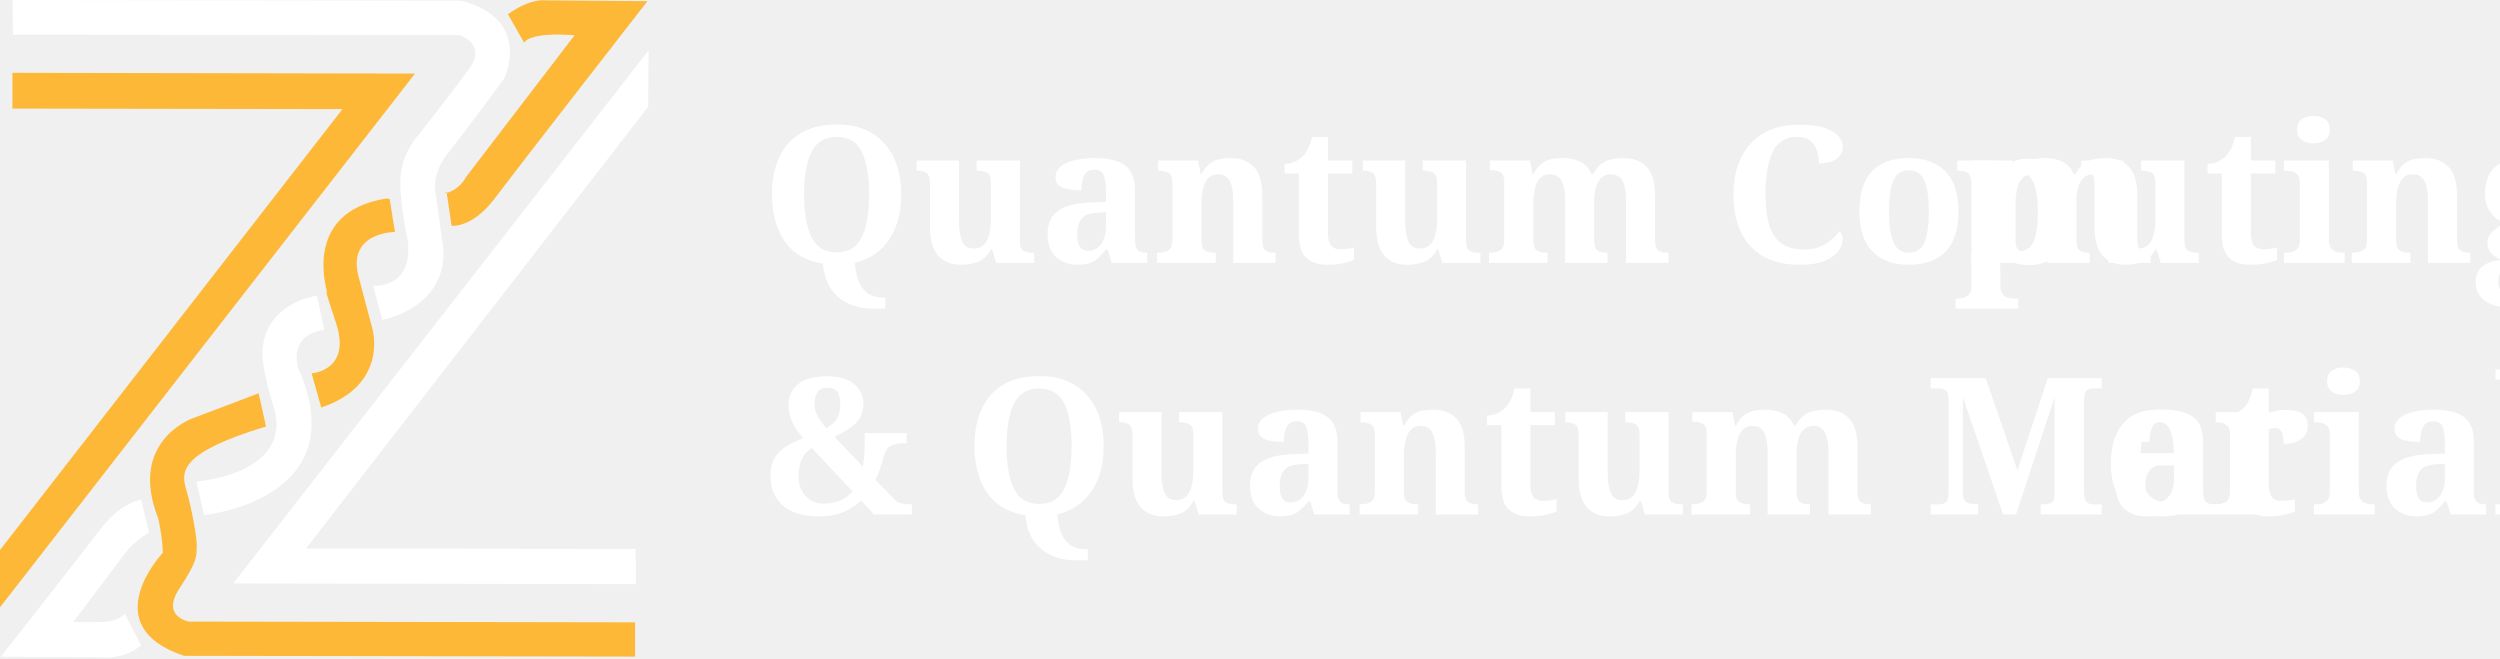
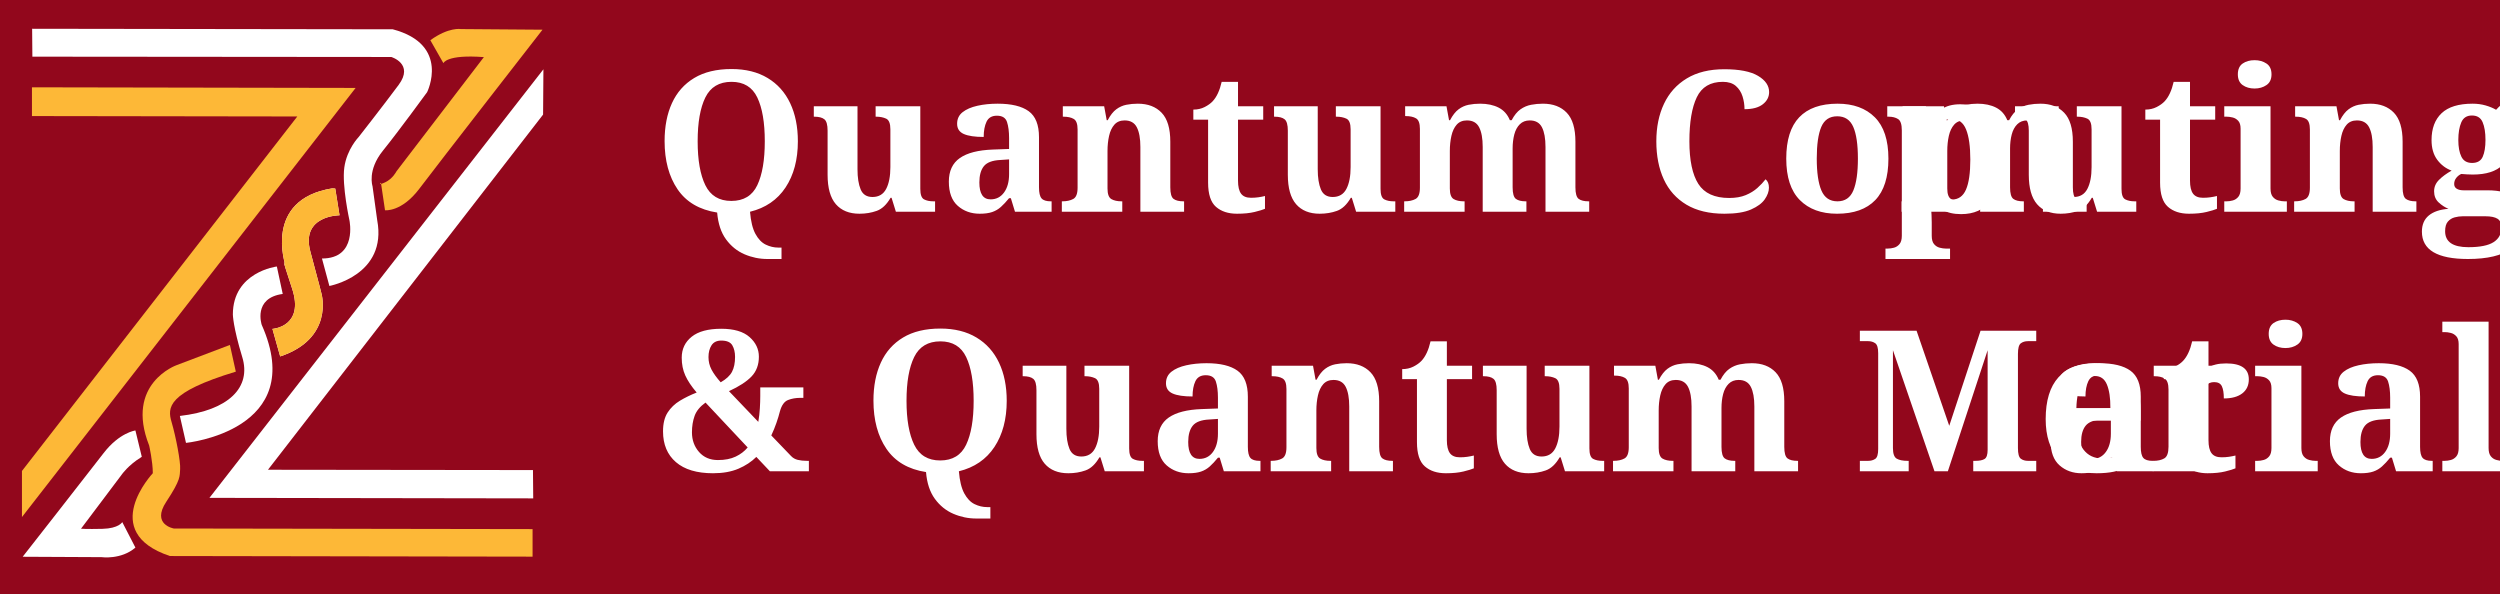
- <svg xmlns="http://www.w3.org/2000/svg" width="100%" height="100%" viewBox="0 0 2620 690" version="1.1" xml:space="preserve" style="fill-rule:evenodd;clip-rule:evenodd;stroke-linejoin:round;stroke-miterlimit:2;">
-   <g transform="matrix(1,0,0,1,-327.911,-131.501)">
-     <g transform="matrix(0.881081,0,0,0.881081,183.968,-223.251)">
+ <svg xmlns="http://www.w3.org/2000/svg" width="100%" height="100%" viewBox="0 0 2540 603" version="1.1" xml:space="preserve" style="fill-rule:evenodd;clip-rule:evenodd;stroke-linejoin:round;stroke-miterlimit:2;">
+   <g transform="matrix(1,0,0,1,-461.735,-191.823)">
+     <g transform="matrix(0.978236,0,0,0.975904,26.0503,1.71987)">
+       <rect x="445.378" y="194.797" width="2596.3" height="617.105" style="fill:white;" />
+     </g>
+     <g transform="matrix(4.16667,0,0,4.16667,-302.531,-1388.99)">
+       <rect x="72.562" y="321.774" width="940.016" height="983.481" style="fill:rgb(146,7,28);" />
+     </g>
+     <g transform="matrix(0.686734,0,0,0.686734,371.854,-55.4511)">
      <g>
        <g transform="matrix(1,0,0,1,-860.431,25.8993)">
          <path d="M1039.21,418.005L1570.22,418.479C1570.22,418.479 1604.21,428.614 1581.1,459.76C1557.98,490.907 1521.88,536.948 1521.88,536.948C1521.88,536.948 1504.42,554.87 1500.72,581.907C1497.01,608.943 1508.29,660.081 1508.29,660.081C1508.29,660.081 1520.49,716.626 1467.65,716.626L1478.62,757.259C1478.62,757.259 1564.68,741.346 1549.38,659.927L1542.43,609.561C1542.43,609.561 1534.4,586.078 1557.88,557.033C1581.36,527.988 1623.23,470.516 1623.23,470.516C1623.23,470.516 1658.15,400.22 1572.4,377.509L1038.85,376.733L1039.21,418.005Z" style="fill:white;" />
        </g>
        <g transform="matrix(1,0,0,1,-860.431,25.8993)">
          <path d="M1795.28,436.693L1301.17,1070.74L1780.19,1071.5L1779.82,1029.63L1387.77,1029.15L1794.79,503.709L1795.28,436.693Z" style="fill:white;" />
        </g>
        <g transform="matrix(1,0,0,1,-860.431,25.8993)">
          <path d="M1400.9,728.438C1400.9,728.438 1335.82,736.356 1335.82,799.505C1335.82,799.505 1336.01,817.659 1349.72,862.462C1363.43,907.266 1329.83,941.188 1257.41,949.559L1266.49,989.408C1266.49,989.408 1448.18,971.409 1378.5,814.711C1378.5,814.711 1365.24,775.092 1409.6,769.057L1400.9,728.438Z" style="fill:white;" />
        </g>
        <g transform="matrix(1,0,0,1,-860.431,25.8993)">
          <path d="M1201.08,1009.94L1191.65,971.044C1191.65,971.044 1168.08,973.99 1144.5,1004.64C1120.93,1035.28 1024.86,1157.87 1024.86,1157.87L1141.55,1158.46C1141.55,1158.46 1170.43,1162.58 1191.65,1144.31L1172.2,1106.6C1172.2,1106.6 1167.17,1115.99 1142.84,1116.57C1118.5,1117.15 1111.16,1116.38 1111.16,1116.38L1171.61,1036.04C1171.61,1036.04 1181.08,1022.4 1199.87,1010.82L1201.08,1009.94Z" style="fill:white;" />
        </g>
      </g>
      <g transform="matrix(1,0,0,1,-860.431,25.8993)">
        <path d="M1487.31,613.162L1493.64,652.691C1493.64,652.691 1436.01,652.691 1450.49,706.402C1464.98,760.113 1467.09,769.166 1467.09,769.166C1467.09,769.166 1485.5,834.947 1405.83,861.501L1394.37,820.765C1394.37,820.765 1442.35,817.747 1423.34,760.717C1404.33,703.686 1413.68,726.921 1413.68,726.921C1413.68,726.921 1380.18,629.456 1482.78,612.86L1487.31,613.162Z" style="fill:white;" />
      </g>
      <g>
        <g transform="matrix(1,0,0,1,-860.431,25.8993)">
          <path d="M1487.31,613.162L1493.64,652.691C1493.64,652.691 1436.01,652.691 1450.49,706.402C1464.98,760.113 1467.09,769.166 1467.09,769.166C1467.09,769.166 1485.5,834.947 1405.83,861.501L1394.37,820.765C1394.37,820.765 1442.35,817.747 1423.34,760.717C1404.33,703.686 1413.68,726.921 1413.68,726.921C1413.68,726.921 1380.18,629.456 1482.78,612.86L1487.31,613.162Z" style="fill:rgb(253,184,55);" />
        </g>
        <g transform="matrix(1,0,0,1,-860.431,25.8993)">
          <path d="M1038.59,505.889L1431.16,506.493L1023.8,1030.93L1023.8,1099.13L1517.46,464.248L1038.59,463.343L1038.59,505.889Z" style="fill:rgb(253,184,55);" />
        </g>
        <g transform="matrix(1,0,0,1,-860.431,25.8993)">
          <path d="M1331.45,844.494L1252.69,874.367C1252.69,874.367 1175.75,901.524 1211.96,993.256C1211.96,993.256 1217.39,1016.79 1217.39,1034.29C1217.39,1034.29 1135.61,1121.2 1242.73,1156.8L1779.24,1157.71L1779.24,1116.97L1248.47,1116.07C1248.47,1116.07 1214.97,1110.33 1237.3,1076.54C1259.63,1042.74 1256.92,1038.52 1257.82,1028.26C1258.73,1018 1251.49,979.979 1245.15,958.555C1238.81,937.131 1238.51,914.801 1340.2,884.023L1331.45,844.494Z" style="fill:rgb(253,184,55);" />
        </g>
        <g transform="matrix(1,0,0,1,-860.431,25.8993)">
          <path d="M1554.9,604.526L1560.93,645.262C1560.93,645.262 1585.45,648.279 1611.85,613.201C1638.26,578.123 1793.94,378.12 1793.94,378.12L1673.24,377.177C1673.24,377.177 1655.32,373.877 1627.98,393.679L1647.31,427.626C1647.31,427.626 1651.55,414.424 1707.19,418.668L1578,587.458C1578,587.458 1572.34,598.774 1561.03,603.96C1549.71,609.146 1554.9,604.526 1554.9,604.526Z" style="fill:rgb(253,184,55);" />
        </g>
      </g>
    </g>
    <g transform="matrix(1,0,0,1,-1044.84,-455.579)">
      <text x="2170.8px" y="862.546px" style="font-family:'GoudyOldStyleT-Bold', 'Goudy Old Style', serif;font-weight:700;font-stretch:semi-expanded;font-size:200px;fill:white;">Quantum Com<tspan x="3419.62px 3525.58px " y="862.546px 862.546px ">pu</tspan>ting</text>
      <text x="2170.8px" y="1126.22px" style="font-family:'GoudyOldStyleT-Bold', 'Goudy Old Style', serif;font-weight:700;font-stretch:semi-expanded;font-size:200px;fill:white;">&amp; Quantum Mat<tspan x="3575.58px 3660.84px " y="1126.22px 1126.22px ">er</tspan>ials</text>
    </g>
  </g>
</svg>
